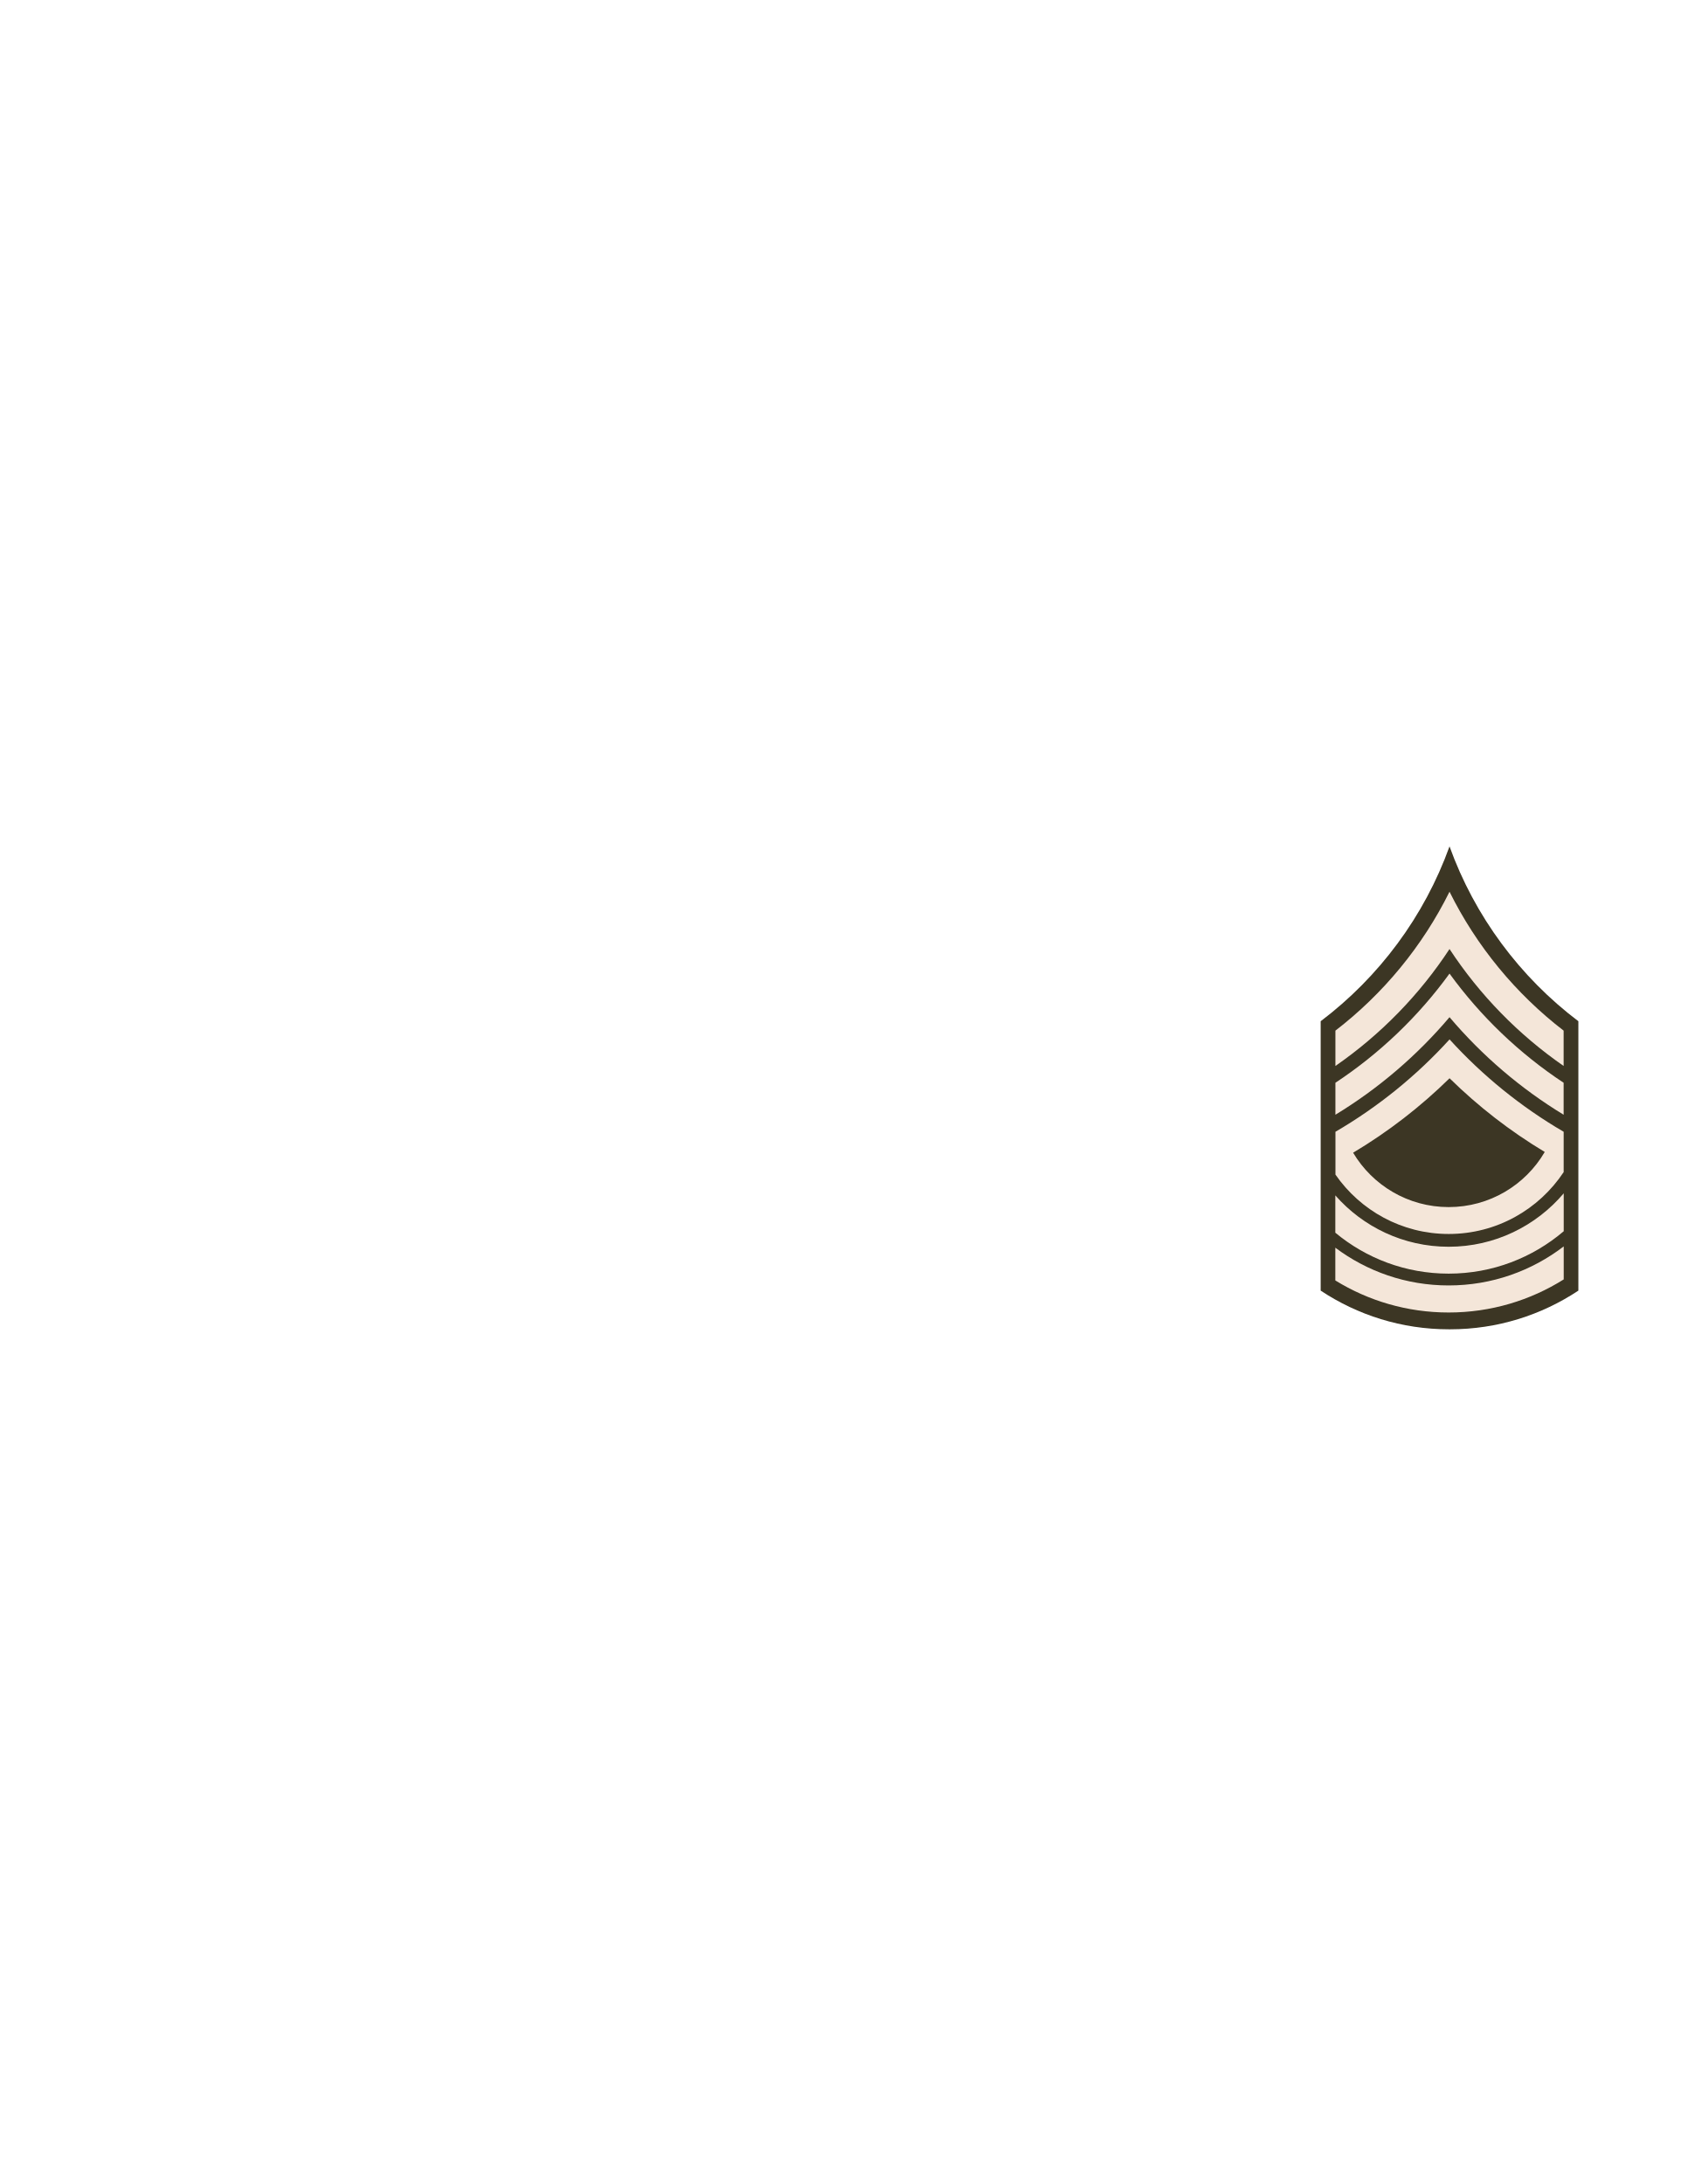
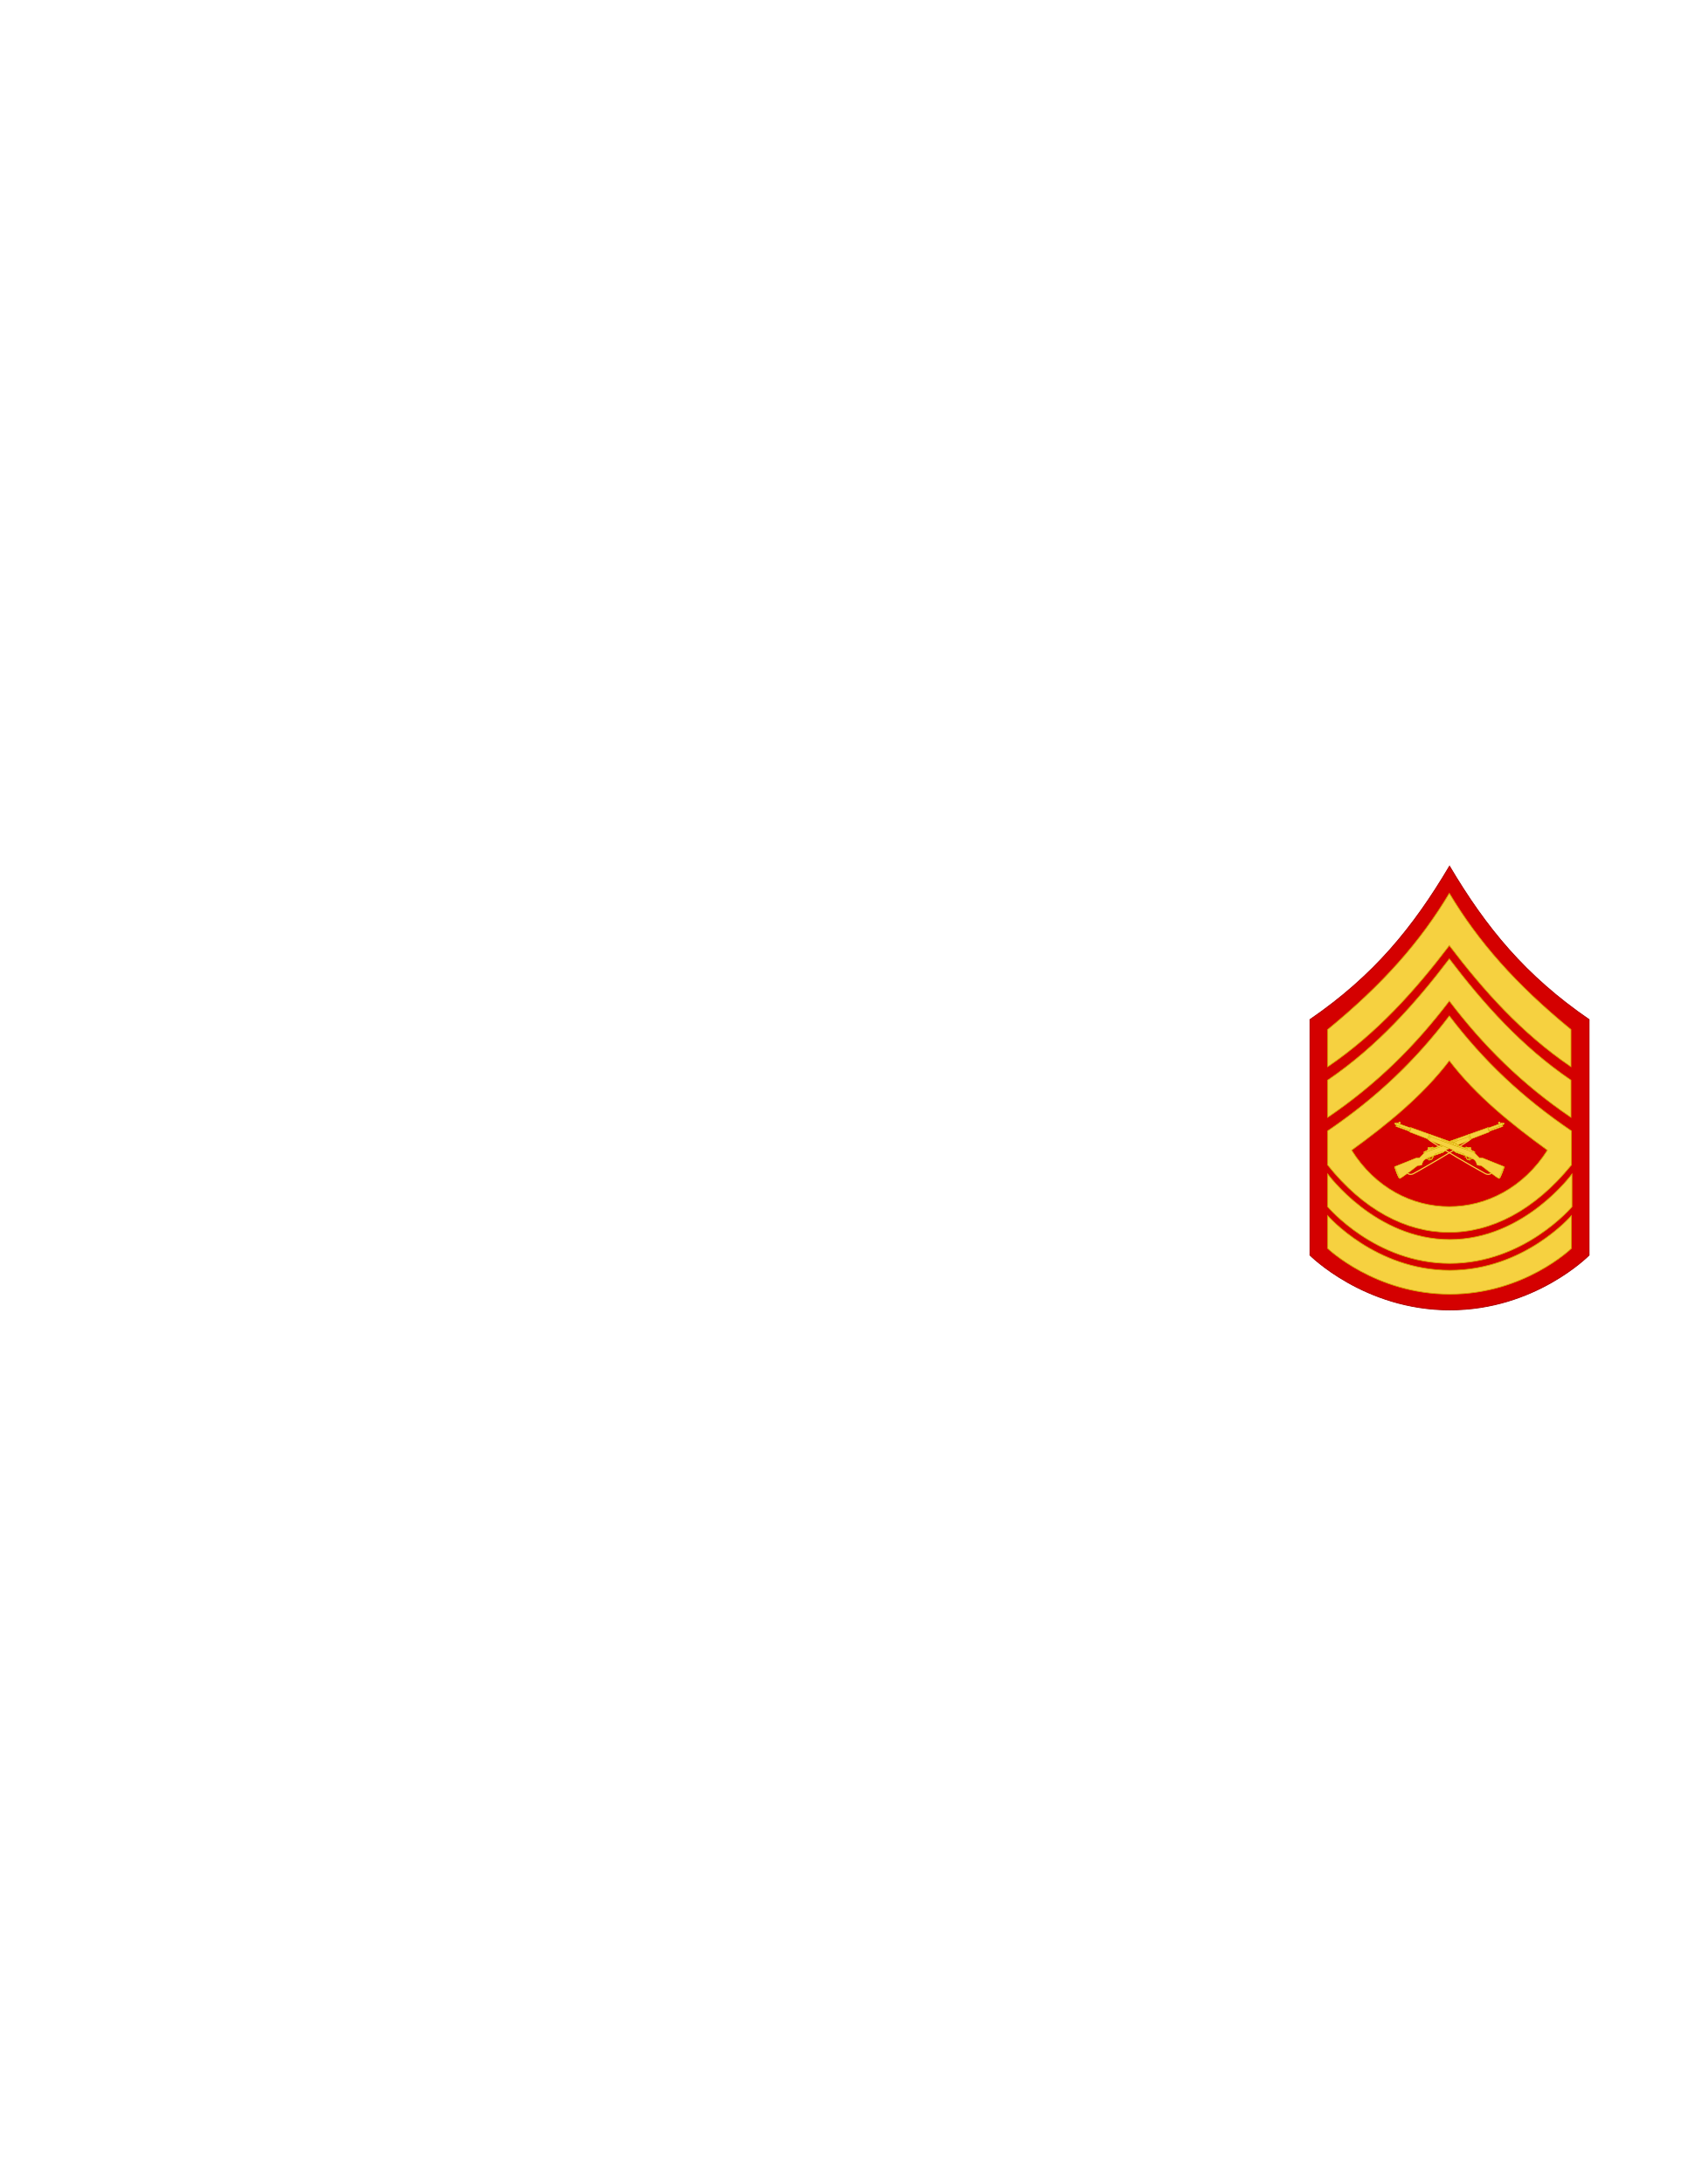
<svg xmlns="http://www.w3.org/2000/svg" version="1.1" id="Version_1.0" width="612" height="792" viewBox="0 0 612 792" overflow="visible" enable-background="new 0 0 612 792" xml:space="preserve">
  <defs id="defs850" />
  <g id="octagon" display="none">
    <polygon fill="none" stroke="#0000FF" stroke-width="2" points="305,516.5 218.733,480.768 183,394.5 218.733,308.233 305,272.5    391.268,308.233 427,394.5 391.268,480.768  " id="octagonOutline" />
    <line fill="none" stroke="#0000FF" stroke-width="2" x1="202.5" y1="345.7" x2="407.5" y2="345.7" id="mod1" />
    <line fill="none" stroke="#0000FF" stroke-width="2" x1="202.5" y1="443.3" x2="407.5" y2="443.3" id="mod2" />
    <path id="amplifierD" style="fill:none;stroke:#0000ff;stroke-width:1.999;stroke-linecap:butt;stroke-linejoin:miter;stroke-miterlimit:4;stroke-dasharray:none;stroke-opacity:1" d="m 179.56,317.5 126.44,-73 127.442,73 m -253.882,0 v 0 -80.269 0 h 253.882 v 80.269 0" />
    <rect style="fill:none;fill-opacity:1;stroke:#0000ff;stroke-width:1.992;stroke-linecap:round;stroke-linejoin:miter;stroke-miterlimit:4;stroke-dasharray:none;stroke-opacity:1;paint-order:markers fill stroke" id="amplifierAC" width="168.228" height="97.59" x="441.473" y="150.52" />
    <rect y="248.11" x="441.473" height="97.59" width="168.228" id="amplifierG" style="fill:none;fill-opacity:1;stroke:#0000ff;stroke-width:1.992;stroke-linecap:round;stroke-linejoin:miter;stroke-miterlimit:4;stroke-dasharray:none;stroke-opacity:1;paint-order:markers fill stroke" />
    <rect style="fill:none;fill-opacity:1;stroke:#0000ff;stroke-width:1.992;stroke-linecap:round;stroke-linejoin:miter;stroke-miterlimit:4;stroke-dasharray:none;stroke-opacity:1;paint-order:markers fill stroke" id="amplifierH" width="168.228" height="97.59" x="441.473" y="345.7" />
    <rect y="443.29" x="441.473" height="97.59" width="168.228" id="amplifierM" style="fill:none;fill-opacity:1;stroke:#0000ff;stroke-width:1.992;stroke-linecap:round;stroke-linejoin:miter;stroke-miterlimit:4;stroke-dasharray:none;stroke-opacity:1;paint-order:markers fill stroke" />
    <rect style="fill:none;fill-opacity:1;stroke:#0000ff;stroke-width:1.992;stroke-linecap:round;stroke-linejoin:miter;stroke-miterlimit:4;stroke-dasharray:none;stroke-opacity:1;paint-order:markers fill stroke" id="amplifierJKP" width="168.228" height="97.59" x="441.473" y="540.88" />
    <rect y="150.52" x="2.827" height="97.59" width="168.228" id="amplifierW" style="fill:none;fill-opacity:1;stroke:#0000ff;stroke-width:1.992;stroke-linecap:round;stroke-linejoin:miter;stroke-miterlimit:4;stroke-dasharray:none;stroke-opacity:1;paint-order:markers fill stroke" />
    <rect style="fill:none;fill-opacity:1;stroke:#0000ff;stroke-width:1.992;stroke-linecap:round;stroke-linejoin:miter;stroke-miterlimit:4;stroke-dasharray:none;stroke-opacity:1;paint-order:markers fill stroke" id="amplifierXY" width="168.228" height="97.59" x="2.827" y="248.11" />
    <rect y="345.7" x="2.827" height="97.59" width="168.228" id="amplifierVAF" style="fill:none;fill-opacity:1;stroke:#0000ff;stroke-width:1.992;stroke-linecap:round;stroke-linejoin:miter;stroke-miterlimit:4;stroke-dasharray:none;stroke-opacity:1;paint-order:markers fill stroke" />
    <rect style="fill:none;fill-opacity:1;stroke:#0000ff;stroke-width:1.992;stroke-linecap:round;stroke-linejoin:miter;stroke-miterlimit:4;stroke-dasharray:none;stroke-opacity:1;paint-order:markers fill stroke" id="amplifierT" width="168.228" height="97.59" x="2.827" y="443.29" />
    <rect y="540.88" x="2.827" height="97.59" width="168.228" id="amplifierZ" style="fill:none;fill-opacity:1;stroke:#0000ff;stroke-width:1.992;stroke-linecap:round;stroke-linejoin:miter;stroke-miterlimit:4;stroke-dasharray:none;stroke-opacity:1;paint-order:markers fill stroke" />
    <rect style="fill:none;fill-opacity:1;stroke:#0000ff;stroke-width:2.44;stroke-linecap:round;stroke-linejoin:miter;stroke-miterlimit:4;stroke-dasharray:none;stroke-opacity:1;paint-order:markers fill stroke" id="amplifierAB" width="253.541" height="97.142" x="179.784" y="139.865" />
    <rect y="547.46" x="179.453" height="97.142" width="253.541" id="amplifierR" style="fill:none;fill-opacity:1;stroke:#0000ff;stroke-width:2.44;stroke-linecap:round;stroke-linejoin:miter;stroke-miterlimit:4;stroke-dasharray:none;stroke-opacity:1;paint-order:markers fill stroke" />
    <path style="fill:#0000ff;stroke:#0000ff;stroke-width:1.999;stroke-linecap:butt;stroke-linejoin:miter;stroke-opacity:1;fill-opacity:1;stroke-miterlimit:4;stroke-dasharray:none" d="m 306.856,644.53 v 52.026" id="amplifierQ" />
  </g>
-   <g transform="matrix(1.022727,0,0,1.022727,481.1703,307.6135)" id="g675">
-     <path d="M 43.43,-0.666 C 34.477,24.194 18.442,45.671 -2.251,61.331 v 95.517 c 13.046,8.658 28.676,13.719 45.497,13.719 0.062,0 0.122,0 0.184,0 0.062,0 0.122,0 0.184,0 16.821,0 32.45,-5.061 45.497,-13.719 V 61.331 C 68.417,45.671 52.381,24.194 43.43,-0.666 Z" id="path7798_1_" style="fill:#3c3624;fill-opacity:1" />
-     <path d="M 43.442,67.769 C 31.739,80.64 18.105,91.707 2.987,100.524 v 15.186 c 8.828,12.719 23.502,21.053 40.15,21.053 17.032,0 31.999,-8.721 40.761,-21.939 v -14.3 C 68.78,91.707 55.145,80.64 43.442,67.769 Z m 0,13.781 c 10.155,9.975 21.462,18.759 33.733,26.125 0.004,0.003 -0.004,0.028 0,0.03 -6.834,11.692 -19.527,19.525 -34.039,19.525 -14.402,0 -27.016,-7.735 -33.886,-19.281 C 21.69,100.531 33.167,91.642 43.442,81.549 Z" id="path7800_1_" style="fill:#f4e6d9;fill-opacity:1" />
-     <path d="m 83.916,122.351 c -9.812,11.573 -24.441,18.944 -40.792,18.944 -16.01,0 -30.385,-7.055 -40.181,-18.211 v 13.23 c 10.902,9.061 24.904,14.514 40.181,14.514 15.558,0 29.799,-5.671 40.792,-15.033 z" id="path7802_1_" style="fill:#f4e6d9;fill-opacity:1" />
-     <path d="m 83.916,141.173 c -11.312,8.668 -25.452,13.841 -40.792,13.841 -15.074,0 -28.974,-4.986 -40.181,-13.384 v 11.611 c 11.691,7.202 25.446,11.367 40.181,11.367 14.981,0 28.972,-4.307 40.792,-11.733 z" id="path7804_1_" style="fill:#f4e6d9;fill-opacity:1" />
-     <path d="M 43.43,15.407 C 33.846,34.755 19.934,51.606 2.974,64.662 V 77.191 C 18.974,66.106 32.74,52.013 43.43,35.726 54.119,52.013 67.885,66.106 83.885,77.19 V 64.662 C 66.925,51.606 53.014,34.755 43.43,15.407 Z" id="path7806_1_" style="fill:#f4e6d9;fill-opacity:1" />
-     <path d="M 43.43,44.434 C 32.397,59.64 18.672,72.775 2.974,83.148 V 94.485 C 18.265,85.191 31.917,73.48 43.43,59.896 54.942,73.48 68.595,85.191 83.885,94.485 V 83.148 C 68.187,72.775 54.463,59.64 43.43,44.434 Z" id="path7808_1_" style="fill:#f4e6d9;fill-opacity:1" />
+   <g id="g1328" transform="matrix(0.27,0,0,0.27,474.8273,313.8082)">
+     <path id="path2216-7-0-9" style="fill:#d40000;fill-opacity:1;fill-rule:evenodd;stroke:#aa0000;stroke-width:1px;stroke-linecap:butt;stroke-linejoin:miter;stroke-opacity:1" d="m 0.5,523.596 v -316.5 C 86.295,148.142 138.928,83.849 188,0.981 237.072,83.849 289.705,148.142 375.5,207.096 v 316.5 c 0,0 -72.069,73.583 -187.069,73.583 C 73.431,597.179 0.5,523.596 0.5,523.596 Z" />
+     <path id="path2209-7-1-9-3" style="fill:#f6d140;fill-opacity:1;fill-rule:evenodd;stroke:#d4aa00;stroke-width:1px;stroke-linecap:butt;stroke-linejoin:miter;stroke-opacity:1" d="m 24.432,514.596 v -44 c 0,0 64,73.333 164,73.333 100,0 163.136,-73.333 163.136,-73.333 v 44 c 0,0 -63.136,61.333 -163.136,61.333 -100,0 -164,-61.333 -164,-61.333 z" />
+     <path id="path2220-2-9-7-9-7" style="opacity:1;fill:#f6d140;fill-opacity:1;fill-rule:evenodd;stroke:#d4aa00;stroke-width:1px;stroke-linecap:butt;stroke-linejoin:miter;stroke-opacity:1" d="m 24.432,458.596 v -44 c 0,0 64,87.991 164,87.991 100,0 164,-87.991 164,-87.991 v 44 c 0,0 -64,76 -164,76 -100,0 -164,-76 -164,-76 z" />
+     <path id="path3238-9-5-77" style="fill:#f6d140;fill-opacity:1;fill-rule:evenodd;stroke:#d4aa00;stroke-width:1px;stroke-linecap:butt;stroke-linejoin:miter;stroke-opacity:1" d="m 187.742,107.606 c -45.441,59.719 -96.887,117.758 -163.313,162.864 v -49.99 c 74.446,-60.934 124.486,-118.084 163.313,-182.929 38.827,64.846 88.866,121.996 163.313,182.929 v 49.99 c -66.426,-45.107 -117.872,-103.145 -163.313,-162.865 z" />
+     <path id="path2336-6-8-3" style="fill:#f6d140;fill-opacity:1;fill-rule:evenodd;stroke:#d4aa00;stroke-width:1px;stroke-linecap:butt;stroke-linejoin:miter;stroke-opacity:1" d="m 24.43,338.471 v -50 c 66.426,-45.107 117.872,-103.145 163.313,-162.864 45.441,59.719 96.887,117.758 163.313,162.865 v 50 c -66.426,-45.107 -117.872,-96.645 -163.313,-156.365 -45.441,59.719 -96.887,111.258 -163.313,156.364 z" />
+     <path d="m 187.755,262.279 c 35.865,47.135 83.989,85.661 131.767,120.334 -64.229,100.857 -199.594,101.215 -263.046,0 47.779,-34.673 95.413,-73.199 131.278,-120.334 z m 0,-60.029 c 45.441,59.719 97.39,109.238 163.816,154.345 v 46 c -98.856,121.487 -232.127,119.214 -327.136,0 l -0.002,-46 C 90.86,311.489 142.317,261.97 187.758,202.251 Z" style="fill:#f6d140;fill-opacity:1;fill-rule:evenodd;stroke:#d4aa00;stroke-width:1px;stroke-linecap:butt;stroke-linejoin:miter;stroke-opacity:1" id="path2274-5" />
+     <g id="g5723" transform="translate(-353.8045,-71.08569)" style="fill:#f6d140;fill-opacity:1;stroke:#d4aa00;stroke-width:0.5;stroke-miterlimit:4;stroke-dasharray:none;stroke-opacity:1">
+       <g transform="translate(38.43366,-47.69466)" id="g5397" style="fill:#f6d140;fill-opacity:1;stroke:#d4aa00;stroke-width:0.5;stroke-miterlimit:4;stroke-dasharray:none;stroke-opacity:1">
+         <g id="g4710" transform="matrix(0.2650358,-0.09573875,0.09227164,0.2554378,393.4139,446.2726)" style="fill:#f6d140;fill-opacity:1;stroke:#d4aa00;stroke-width:1.807;stroke-miterlimit:4;stroke-dasharray:none;stroke-opacity:1">
+           <g id="Layer_1" style="fill:#f6d140;fill-opacity:1;stroke:#d4aa00;stroke-width:1.807;stroke-miterlimit:4;stroke-dasharray:none;stroke-opacity:1">
+             <g id="g4588" style="fill:#f6d140;fill-opacity:1;stroke:#d4aa00;stroke-width:1.807;stroke-miterlimit:4;stroke-dasharray:none;stroke-opacity:1">
+               <path id="path4536" d="m 211.851,326.856 v 7.29 h 7.29 v -7.29 z m 3.644,5.468 c -1.006,0 -1.822,-0.816 -1.822,-1.822 0,-1.007 0.816,-1.822 1.822,-1.822 1.007,0 1.823,0.815 1.823,1.822 0,1.006 -0.816,1.822 -1.823,1.822 z" style="fill:#f6d140;fill-opacity:1;stroke:#d4aa00;stroke-width:1.807;stroke-miterlimit:4;stroke-dasharray:none;stroke-opacity:1" />
+               <g id="g4542" style="fill:#f6d140;fill-opacity:1;stroke:#d4aa00;stroke-width:1.807;stroke-miterlimit:4;stroke-dasharray:none;stroke-opacity:1">
+                 <path id="path4538" d="m 572.113,284.581 c 0,-2.41 -1.953,-4.363 -4.363,-4.363 -2.41,0 -4.363,1.954 -4.363,4.363 v 0 0 5.818 h 8.727 v -5.818 z" style="fill:#f6d140;fill-opacity:1;stroke:#d4aa00;stroke-width:1.807;stroke-miterlimit:4;stroke-dasharray:none;stroke-opacity:1" />
+                 <circle id="circle4540" r="0.931" cy="284.581" cx="567.75" style="fill:#f6d140;fill-opacity:1;stroke:#d4aa00;stroke-width:1.807;stroke-miterlimit:4;stroke-dasharray:none;stroke-opacity:1" />
+               </g>
+               <rect id="rect4544" height="6.076" width="8.283" style="fill:#f6d140;fill-opacity:1;stroke:#d4aa00;stroke-width:1.807;stroke-miterlimit:4;stroke-dasharray:none;stroke-opacity:1" y="292.783" x="579.652" />
+               <path id="path4546" d="m 200.87,341.79 c -0.001,0 -0.001,0 0,0 -2.414,0 -4.472,-0.442 -6.651,-0.91 l -1.089,-0.231 c -1.607,-0.334 -2.032,-2.187 -2.482,-4.147 -0.546,-2.379 -1.002,-3.939 -2.314,-3.939 -5.931,0 -6,-4.512 -6,-4.558 v -0.918 l 12.578,-1.08 18.008,-0.003 0.107,0.879 c 0.057,0.469 1.321,11.503 -5.377,13.736 -2.366,0.788 -4.584,1.171 -6.78,1.171 z M 184.583,328.9 c 0.38,0.741 1.338,1.662 3.751,1.662 3.003,0 3.732,3.174 4.264,5.492 0.176,0.767 0.588,2.563 0.94,2.637 l 1.102,0.234 c 2.072,0.445 4.03,0.866 6.23,0.866 v 0 c 1.978,0 3.989,-0.35 6.147,-1.069 4.231,-1.411 4.235,-8.259 4.095,-10.717 h -16.115 z" style="fill:#f6d140;fill-opacity:1;stroke:#d4aa00;stroke-width:1.807;stroke-miterlimit:4;stroke-dasharray:none;stroke-opacity:1" />
+               <rect id="rect4548" height="4.504" width="13.526" style="fill:#f6d140;fill-opacity:1;stroke:#d4aa00;stroke-width:1.807;stroke-miterlimit:4;stroke-dasharray:none;stroke-opacity:1" y="287.146" x="219.141" />
+               <path id="path4550" d="m 28.001,312.999 c 0,0 -1.953,60.61 4.004,63 5.957,2.39 101.002,-30.003 101.002,-30.003 0,0 14.548,5.383 18.992,4.004 4.444,-1.379 6.998,-22.996 42.998,-22.996 36,0 75.003,0 75.003,0 l 17.991,-5.997 119.002,-6.007 5.692,-2.958 97.312,-2.038 V 288 l -228.995,-1 v 10 H 187.007 L 153,314 137.002,309.004 Z" style="fill:#f6d140;fill-opacity:1;stroke:#d4aa00;stroke-width:1.807;stroke-miterlimit:4;stroke-dasharray:none;stroke-opacity:1" />
+               <path id="path4552" d="m 31.406,375.999 c -6.513,-2.39 -4.377,-63 -4.377,-63 l 3.279,-0.256 2.241,63.654 z" style="fill:#f6d140;fill-opacity:1;stroke:#d4aa00;stroke-width:1.807;stroke-miterlimit:4;stroke-dasharray:none;stroke-opacity:1" />
+               <path id="path4554" d="M 37.054,375.396" style="fill:#f6d140;fill-opacity:1;stroke:#d4aa00;stroke-width:1.807;stroke-miterlimit:4;stroke-dasharray:none;stroke-opacity:1" />
+               <rect id="rect4556" height="6.377" width="68.337" style="fill:#f6d140;fill-opacity:1;stroke:#d4aa00;stroke-width:1.807;stroke-miterlimit:4;stroke-dasharray:none;stroke-opacity:1" y="300.641" x="509.997" />
+               <rect id="rect4558" height="10.542" width="69.932" style="fill:#f6d140;fill-opacity:1;stroke:#d4aa00;stroke-width:1.807;stroke-miterlimit:4;stroke-dasharray:none;stroke-opacity:1" y="290.307" x="509.997" />
+               <rect id="rect4560" height="19.017" width="2.85" style="fill:#f6d140;fill-opacity:1;stroke:#d4aa00;stroke-width:1.807;stroke-miterlimit:4;stroke-dasharray:none;stroke-opacity:1" y="288" x="507.147" />
+               <rect id="rect4562" height="24.393" width="5.958" style="fill:#f6d140;fill-opacity:1;stroke:#d4aa00;stroke-width:1.807;stroke-miterlimit:4;stroke-dasharray:none;stroke-opacity:1" y="287.566" x="410.698" />
+               <rect id="rect4564" height="17.201" width="6.53" style="fill:#f6d140;fill-opacity:1;stroke:#d4aa00;stroke-width:1.807;stroke-miterlimit:4;stroke-dasharray:none;stroke-opacity:1" y="297.509" x="407.147" />
+               <line id="line4566" y2="297.509" x2="291.171" y1="297.509" x1="407.147" style="fill:#f6d140;fill-opacity:1;stroke:#d4aa00;stroke-width:1.807;stroke-miterlimit:4;stroke-dasharray:none;stroke-opacity:1" />
+               <rect id="rect4568" height="10.334" width="16.567" style="fill:#f6d140;fill-opacity:1;stroke:#d4aa00;stroke-width:1.807;stroke-miterlimit:4;stroke-dasharray:none;stroke-opacity:1" y="290.307" x="563.361" />
+               <rect id="rect4570" height="5.67" width="38.333" style="fill:#f6d140;fill-opacity:1;stroke:#d4aa00;stroke-width:1.807;stroke-miterlimit:4;stroke-dasharray:none;stroke-opacity:1" y="321.333" x="229" />
+               <path id="path4572" d="m 197.743,327.003 c 0,0 -3.077,10.66 3.257,11.663 0,0 -5.667,-9.333 2.667,-11.663 z" style="fill:#f6d140;fill-opacity:1;stroke:#d4aa00;stroke-width:1.807;stroke-miterlimit:4;stroke-dasharray:none;stroke-opacity:1" />
+               <rect id="rect4574" height="5.715" width="82.821" style="fill:#f6d140;fill-opacity:1;stroke:#d4aa00;stroke-width:1.807;stroke-miterlimit:4;stroke-dasharray:none;stroke-opacity:1" y="291.73" x="268.846" />
+               <rect id="rect4576" height="12.939" width="10.169" style="fill:#f6d140;fill-opacity:1;stroke:#d4aa00;stroke-width:1.807;stroke-miterlimit:4;stroke-dasharray:none;stroke-opacity:1" y="284.506" x="281.002" />
+               <polygon id="polygon4578" points="187.007,297 181.48,299.763 183.333,292.783 200.332,291.73 206.163,287.566 210.829,284.506 215.496,282.645 219.141,284.307 229,284.506 234.667,288 219.141,289.397 219.141,291.73 260.333,291.73 281.002,288 281.002,297.445 " style="fill:#f6d140;fill-opacity:1;stroke:#d4aa00;stroke-width:1.807;stroke-miterlimit:4;stroke-dasharray:none;stroke-opacity:1" />
+               <rect id="rect4580" height="4.088" width="6.078" style="fill:#f6d140;fill-opacity:1;stroke:#d4aa00;stroke-width:1.807;stroke-miterlimit:4;stroke-dasharray:none;stroke-opacity:1" y="287.131" x="310.256" />
+               <circle id="circle4582" r="4.667" cy="284.506" cx="210.829" style="fill:#f6d140;fill-opacity:1;stroke:#d4aa00;stroke-width:1.807;stroke-miterlimit:4;stroke-dasharray:none;stroke-opacity:1" />
+               <circle id="circle4584" r="0.933" cy="284.506" cx="210.829" style="fill:#f6d140;fill-opacity:1;stroke:#d4aa00;stroke-width:1.807;stroke-miterlimit:4;stroke-dasharray:none;stroke-opacity:1" />
+               <rect id="rect4586" height="10.446" width="1.512" style="fill:#f6d140;fill-opacity:1;stroke:#d4aa00;stroke-width:1.807;stroke-miterlimit:4;stroke-dasharray:none;stroke-opacity:1" y="287" x="267.333" />
+             </g>
+           </g>
+           <g id="Layer_2" style="fill:#f6d140;fill-opacity:1;stroke:#d4aa00;stroke-width:1.807;stroke-miterlimit:4;stroke-dasharray:none;stroke-opacity:1">
+             <g id="g4643" style="fill:#f6d140;fill-opacity:1;stroke:#d4aa00;stroke-width:1.807;stroke-miterlimit:4;stroke-dasharray:none;stroke-opacity:1">
+               <path id="path4591" d="m 211.851,326.856 v 7.29 h 7.29 v -7.29 z m 3.644,5.468 c -1.006,0 -1.822,-0.816 -1.822,-1.822 0,-1.007 0.816,-1.822 1.822,-1.822 1.007,0 1.823,0.815 1.823,1.822 0,1.006 -0.816,1.822 -1.823,1.822 z" style="fill:#f6d140;fill-opacity:1;stroke:#d4aa00;stroke-width:1.807;stroke-miterlimit:4;stroke-dasharray:none;stroke-opacity:1" />
+               <g id="g4597" style="fill:#f6d140;fill-opacity:1;stroke:#d4aa00;stroke-width:1.807;stroke-miterlimit:4;stroke-dasharray:none;stroke-opacity:1">
+                 <path id="path4593" d="m 572.113,284.581 c 0,-2.41 -1.953,-4.363 -4.363,-4.363 -2.41,0 -4.363,1.954 -4.363,4.363 v 0 0 5.818 h 8.727 v -5.818 z" style="fill:#f6d140;fill-opacity:1;stroke:#d4aa00;stroke-width:1.807;stroke-miterlimit:4;stroke-dasharray:none;stroke-opacity:1" />
+                 <circle id="circle4595" r="0.931" cy="284.581" cx="567.75" style="fill:#f6d140;fill-opacity:1;stroke:#d4aa00;stroke-width:1.807;stroke-miterlimit:4;stroke-dasharray:none;stroke-opacity:1" />
+               </g>
+               <rect id="rect4599" height="6.076" width="8.283" style="fill:#f6d140;fill-opacity:1;stroke:#d4aa00;stroke-width:1.807;stroke-miterlimit:4;stroke-dasharray:none;stroke-opacity:1" y="292.783" x="579.652" />
+               <path id="path4601" d="m 200.87,341.79 c -0.001,0 -0.001,0 0,0 -2.414,0 -4.472,-0.442 -6.651,-0.91 l -1.089,-0.231 c -1.607,-0.334 -2.032,-2.187 -2.482,-4.147 -0.546,-2.379 -1.002,-3.939 -2.314,-3.939 -5.931,0 -6,-4.512 -6,-4.558 v -0.918 l 12.578,-1.08 18.008,-0.003 0.107,0.879 c 0.057,0.469 1.321,11.503 -5.377,13.736 -2.366,0.788 -4.584,1.171 -6.78,1.171 z M 184.583,328.9 c 0.38,0.741 1.338,1.662 3.751,1.662 3.003,0 3.732,3.174 4.264,5.492 0.176,0.767 0.588,2.563 0.94,2.637 l 1.102,0.234 c 2.072,0.445 4.03,0.866 6.23,0.866 v 0 c 1.978,0 3.989,-0.35 6.147,-1.069 4.231,-1.411 4.235,-8.259 4.095,-10.717 h -16.115 z" style="fill:#f6d140;fill-opacity:1;stroke:#d4aa00;stroke-width:1.807;stroke-miterlimit:4;stroke-dasharray:none;stroke-opacity:1" />
+               <rect id="rect4603" height="4.504" width="13.526" y="287.146" x="219.141" style="fill:#f6d140;fill-opacity:1;stroke:#d4aa00;stroke-width:1.807;stroke-miterlimit:4;stroke-dasharray:none;stroke-opacity:1" />
+               <path id="path4605" d="m 28.001,312.999 c 0,0 -1.953,60.61 4.004,63 5.957,2.39 101.002,-30.003 101.002,-30.003 0,0 14.548,5.383 18.992,4.004 4.444,-1.379 6.998,-22.996 42.998,-22.996 36,0 75.003,0 75.003,0 l 17.991,-5.997 119.002,-6.007 5.692,-2.958 97.312,-2.038 V 288 l -228.995,-1 v 10 H 187.007 L 153,314 137.002,309.004 Z" style="fill:#f6d140;fill-opacity:1;stroke:#d4aa00;stroke-width:1.807;stroke-miterlimit:4;stroke-dasharray:none;stroke-opacity:1" />
+               <path id="path4607" d="m 31.406,375.999 c -6.513,-2.39 -4.377,-63 -4.377,-63 l 3.279,-0.256 2.241,63.654 z" style="fill:#f6d140;fill-opacity:1;stroke:#d4aa00;stroke-width:1.807;stroke-miterlimit:4;stroke-dasharray:none;stroke-opacity:1" />
+               <path id="path4609" d="M 37.054,375.396" style="fill:#f6d140;fill-opacity:1;stroke:#d4aa00;stroke-width:1.807;stroke-miterlimit:4;stroke-dasharray:none;stroke-opacity:1" />
+               <rect id="rect4611" height="6.377" width="68.337" style="fill:#f6d140;fill-opacity:1;stroke:#d4aa00;stroke-width:1.807;stroke-miterlimit:4;stroke-dasharray:none;stroke-opacity:1" y="300.641" x="509.997" />
+               <rect id="rect4613" height="10.542" width="69.932" style="fill:#f6d140;fill-opacity:1;stroke:#d4aa00;stroke-width:1.807;stroke-miterlimit:4;stroke-dasharray:none;stroke-opacity:1" y="290.307" x="509.997" />
+               <rect id="rect4615" height="19.017" width="2.85" style="fill:#f6d140;fill-opacity:1;stroke:#d4aa00;stroke-width:1.807;stroke-miterlimit:4;stroke-dasharray:none;stroke-opacity:1" y="288" x="507.147" />
+               <rect id="rect4617" height="24.393" width="5.958" style="fill:#f6d140;fill-opacity:1;stroke:#d4aa00;stroke-width:1.807;stroke-miterlimit:4;stroke-dasharray:none;stroke-opacity:1" y="287.566" x="410.698" />
+               <rect id="rect4619" height="17.201" width="6.53" style="fill:#f6d140;fill-opacity:1;stroke:#d4aa00;stroke-width:1.807;stroke-miterlimit:4;stroke-dasharray:none;stroke-opacity:1" y="297.509" x="407.147" />
+               <line id="line4621" y2="297.509" x2="291.171" y1="297.509" x1="407.147" style="fill:#f6d140;fill-opacity:1;stroke:#d4aa00;stroke-width:1.807;stroke-miterlimit:4;stroke-dasharray:none;stroke-opacity:1" />
+               <rect id="rect4623" height="10.334" width="16.567" style="fill:#f6d140;fill-opacity:1;stroke:#d4aa00;stroke-width:1.807;stroke-miterlimit:4;stroke-dasharray:none;stroke-opacity:1" y="290.307" x="563.361" />
+               <rect id="rect4625" height="5.67" width="38.333" style="fill:#f6d140;fill-opacity:1;stroke:#d4aa00;stroke-width:1.807;stroke-miterlimit:4;stroke-dasharray:none;stroke-opacity:1" y="321.333" x="229" />
+               <path id="path4627" d="m 197.743,327.003 c 0,0 -3.077,10.66 3.257,11.663 0,0 -5.667,-9.333 2.667,-11.663 z" style="fill:#f6d140;fill-opacity:1;stroke:#d4aa00;stroke-width:1.807;stroke-miterlimit:4;stroke-dasharray:none;stroke-opacity:1" />
+               <rect id="rect4629" height="5.715" width="82.821" style="fill:#f6d140;fill-opacity:1;stroke:#d4aa00;stroke-width:1.807;stroke-miterlimit:4;stroke-dasharray:none;stroke-opacity:1" y="291.73" x="268.846" />
+               <rect id="rect4631" height="12.939" width="10.169" style="fill:#f6d140;fill-opacity:1;stroke:#d4aa00;stroke-width:1.807;stroke-miterlimit:4;stroke-dasharray:none;stroke-opacity:1" y="284.506" x="281.002" />
+               <polygon id="polygon4633" points="187.007,297 181.48,299.763 183.333,292.783 200.332,291.73 206.163,287.566 210.829,284.506 215.496,282.645 219.141,284.307 229,284.506 234.667,288 219.141,289.397 219.141,291.73 260.333,291.73 281.002,288 281.002,297.445 " style="fill:#f6d140;fill-opacity:1;stroke:#d4aa00;stroke-width:1.807;stroke-miterlimit:4;stroke-dasharray:none;stroke-opacity:1" />
+               <rect id="rect4635" height="4.088" width="6.078" style="fill:#f6d140;fill-opacity:1;stroke:#d4aa00;stroke-width:1.807;stroke-miterlimit:4;stroke-dasharray:none;stroke-opacity:1" y="287.131" x="310.256" />
+               <circle id="circle4637" r="4.667" cy="284.506" cx="210.829" style="fill:#f6d140;fill-opacity:1;stroke:#d4aa00;stroke-width:1.807;stroke-miterlimit:4;stroke-dasharray:none;stroke-opacity:1" />
+               <circle id="circle4639" r="0.933" cy="284.506" cx="210.829" style="fill:#f6d140;fill-opacity:1;stroke:#d4aa00;stroke-width:1.807;stroke-miterlimit:4;stroke-dasharray:none;stroke-opacity:1" />
+               <rect id="rect4641" height="10.446" width="1.512" style="fill:#f6d140;fill-opacity:1;stroke:#d4aa00;stroke-width:1.807;stroke-miterlimit:4;stroke-dasharray:none;stroke-opacity:1" y="287" x="267.333" />
+             </g>
+           </g>
+         </g>
+         <path id="path4379-9-3" style="fill:none;fill-opacity:1;fill-rule:evenodd;stroke:#f6d140;stroke-width:1.5;stroke-linecap:butt;stroke-linejoin:miter;stroke-miterlimit:4;stroke-dasharray:none;stroke-opacity:1" d="m 530.361,487.682 c -20.135,13.554 -54.425,33.521 -75.558,45.245 -2.653,1.449 -5.201,1.13 -7.688,-0.25" />
+       </g>
+       <g transform="matrix(-1,0,0,1,1044.884,-47.69466)" id="g5397-5" style="fill:#f6d140;fill-opacity:1;stroke:#d4aa00;stroke-width:0.5;stroke-miterlimit:4;stroke-dasharray:none;stroke-opacity:1">
+         <g id="g4710-7" transform="matrix(0.2650358,-0.09573875,0.09227164,0.2554378,393.4139,446.2726)" style="fill:#f6d140;fill-opacity:1;stroke:#d4aa00;stroke-width:1.807;stroke-miterlimit:4;stroke-dasharray:none;stroke-opacity:1">
+           <g id="Layer_1-2" style="fill:#f6d140;fill-opacity:1;stroke:#d4aa00;stroke-width:1.807;stroke-miterlimit:4;stroke-dasharray:none;stroke-opacity:1">
+             <g id="g4588-8" style="fill:#f6d140;fill-opacity:1;stroke:#d4aa00;stroke-width:1.807;stroke-miterlimit:4;stroke-dasharray:none;stroke-opacity:1">
+               <path id="path4536-2" d="m 211.851,326.856 v 7.29 h 7.29 v -7.29 z m 3.644,5.468 c -1.006,0 -1.822,-0.816 -1.822,-1.822 0,-1.007 0.816,-1.822 1.822,-1.822 1.007,0 1.823,0.815 1.823,1.822 0,1.006 -0.816,1.822 -1.823,1.822 z" style="fill:#f6d140;fill-opacity:1;stroke:#d4aa00;stroke-width:1.807;stroke-miterlimit:4;stroke-dasharray:none;stroke-opacity:1" />
+               <g id="g4542-3" style="fill:#f6d140;fill-opacity:1;stroke:#d4aa00;stroke-width:1.807;stroke-miterlimit:4;stroke-dasharray:none;stroke-opacity:1">
+                 <path id="path4538-9" d="m 572.113,284.581 c 0,-2.41 -1.953,-4.363 -4.363,-4.363 -2.41,0 -4.363,1.954 -4.363,4.363 v 0 0 5.818 h 8.727 v -5.818 z" style="fill:#f6d140;fill-opacity:1;stroke:#d4aa00;stroke-width:1.807;stroke-miterlimit:4;stroke-dasharray:none;stroke-opacity:1" />
+                 <circle id="circle4540-9" r="0.931" cy="284.581" cx="567.75" style="fill:#f6d140;fill-opacity:1;stroke:#d4aa00;stroke-width:1.807;stroke-miterlimit:4;stroke-dasharray:none;stroke-opacity:1" />
+               </g>
+               <rect id="rect4544-4" height="6.076" width="8.283" style="fill:#f6d140;fill-opacity:1;stroke:#d4aa00;stroke-width:1.807;stroke-miterlimit:4;stroke-dasharray:none;stroke-opacity:1" y="292.783" x="579.652" />
+               <path id="path4546-7" d="m 200.87,341.79 c -0.001,0 -0.001,0 0,0 -2.414,0 -4.472,-0.442 -6.651,-0.91 l -1.089,-0.231 c -1.607,-0.334 -2.032,-2.187 -2.482,-4.147 -0.546,-2.379 -1.002,-3.939 -2.314,-3.939 -5.931,0 -6,-4.512 -6,-4.558 v -0.918 l 12.578,-1.08 18.008,-0.003 0.107,0.879 c 0.057,0.469 1.321,11.503 -5.377,13.736 -2.366,0.788 -4.584,1.171 -6.78,1.171 z M 184.583,328.9 c 0.38,0.741 1.338,1.662 3.751,1.662 3.003,0 3.732,3.174 4.264,5.492 0.176,0.767 0.588,2.563 0.94,2.637 l 1.102,0.234 c 2.072,0.445 4.03,0.866 6.23,0.866 v 0 c 1.978,0 3.989,-0.35 6.147,-1.069 4.231,-1.411 4.235,-8.259 4.095,-10.717 h -16.115 z" style="fill:#f6d140;fill-opacity:1;stroke:#d4aa00;stroke-width:1.807;stroke-miterlimit:4;stroke-dasharray:none;stroke-opacity:1" />
+               <rect id="rect4548-7" height="4.504" width="13.526" style="fill:#f6d140;fill-opacity:1;stroke:#d4aa00;stroke-width:1.807;stroke-miterlimit:4;stroke-dasharray:none;stroke-opacity:1" y="287.146" x="219.141" />
+               <path id="path4550-3" d="m 28.001,312.999 c 0,0 -1.953,60.61 4.004,63 5.957,2.39 101.002,-30.003 101.002,-30.003 0,0 14.548,5.383 18.992,4.004 4.444,-1.379 6.998,-22.996 42.998,-22.996 36,0 75.003,0 75.003,0 l 17.991,-5.997 119.002,-6.007 5.692,-2.958 97.312,-2.038 V 288 l -228.995,-1 v 10 H 187.007 L 153,314 137.002,309.004 Z" style="fill:#f6d140;fill-opacity:1;stroke:#d4aa00;stroke-width:1.807;stroke-miterlimit:4;stroke-dasharray:none;stroke-opacity:1" />
+               <path id="path4552-2" d="m 31.406,375.999 c -6.513,-2.39 -4.377,-63 -4.377,-63 l 3.279,-0.256 2.241,63.654 z" style="fill:#f6d140;fill-opacity:1;stroke:#d4aa00;stroke-width:1.807;stroke-miterlimit:4;stroke-dasharray:none;stroke-opacity:1" />
+               <path id="path4554-5" d="M 37.054,375.396" style="fill:#f6d140;fill-opacity:1;stroke:#d4aa00;stroke-width:1.807;stroke-miterlimit:4;stroke-dasharray:none;stroke-opacity:1" />
+               <rect id="rect4556-8" height="6.377" width="68.337" style="fill:#f6d140;fill-opacity:1;stroke:#d4aa00;stroke-width:1.807;stroke-miterlimit:4;stroke-dasharray:none;stroke-opacity:1" y="300.641" x="509.997" />
+               <rect id="rect4558-2" height="10.542" width="69.932" style="fill:#f6d140;fill-opacity:1;stroke:#d4aa00;stroke-width:1.807;stroke-miterlimit:4;stroke-dasharray:none;stroke-opacity:1" y="290.307" x="509.997" />
+               <rect id="rect4560-7" height="19.017" width="2.85" style="fill:#f6d140;fill-opacity:1;stroke:#d4aa00;stroke-width:1.807;stroke-miterlimit:4;stroke-dasharray:none;stroke-opacity:1" y="288" x="507.147" />
+               <rect id="rect4562-4" height="24.393" width="5.958" style="fill:#f6d140;fill-opacity:1;stroke:#d4aa00;stroke-width:1.807;stroke-miterlimit:4;stroke-dasharray:none;stroke-opacity:1" y="287.566" x="410.698" />
+               <rect id="rect4564-9" height="17.201" width="6.53" style="fill:#f6d140;fill-opacity:1;stroke:#d4aa00;stroke-width:1.807;stroke-miterlimit:4;stroke-dasharray:none;stroke-opacity:1" y="297.509" x="407.147" />
+               <line id="line4566-9" y2="297.509" x2="291.171" y1="297.509" x1="407.147" style="fill:#f6d140;fill-opacity:1;stroke:#d4aa00;stroke-width:1.807;stroke-miterlimit:4;stroke-dasharray:none;stroke-opacity:1" />
+               <rect id="rect4568-0" height="10.334" width="16.567" style="fill:#f6d140;fill-opacity:1;stroke:#d4aa00;stroke-width:1.807;stroke-miterlimit:4;stroke-dasharray:none;stroke-opacity:1" y="290.307" x="563.361" />
+               <rect id="rect4570-5" height="5.67" width="38.333" style="fill:#f6d140;fill-opacity:1;stroke:#d4aa00;stroke-width:1.807;stroke-miterlimit:4;stroke-dasharray:none;stroke-opacity:1" y="321.333" x="229" />
+               <path id="path4572-7" d="m 197.743,327.003 c 0,0 -3.077,10.66 3.257,11.663 0,0 -5.667,-9.333 2.667,-11.663 z" style="fill:#f6d140;fill-opacity:1;stroke:#d4aa00;stroke-width:1.807;stroke-miterlimit:4;stroke-dasharray:none;stroke-opacity:1" />
+               <rect id="rect4574-5" height="5.715" width="82.821" style="fill:#f6d140;fill-opacity:1;stroke:#d4aa00;stroke-width:1.807;stroke-miterlimit:4;stroke-dasharray:none;stroke-opacity:1" y="291.73" x="268.846" />
+               <rect id="rect4576-3" height="12.939" width="10.169" style="fill:#f6d140;fill-opacity:1;stroke:#d4aa00;stroke-width:1.807;stroke-miterlimit:4;stroke-dasharray:none;stroke-opacity:1" y="284.506" x="281.002" />
+               <polygon id="polygon4578-4" points="219.141,284.307 229,284.506 234.667,288 219.141,289.397 219.141,291.73 260.333,291.73 281.002,288 281.002,297.445 187.007,297 181.48,299.763 183.333,292.783 200.332,291.73 206.163,287.566 210.829,284.506 215.496,282.645 " style="fill:#f6d140;fill-opacity:1;stroke:#d4aa00;stroke-width:1.807;stroke-miterlimit:4;stroke-dasharray:none;stroke-opacity:1" />
+               <rect id="rect4580-9" height="4.088" width="6.078" style="fill:#f6d140;fill-opacity:1;stroke:#d4aa00;stroke-width:1.807;stroke-miterlimit:4;stroke-dasharray:none;stroke-opacity:1" y="287.131" x="310.256" />
+               <circle id="circle4582-9" r="4.667" cy="284.506" cx="210.829" style="fill:#f6d140;fill-opacity:1;stroke:#d4aa00;stroke-width:1.807;stroke-miterlimit:4;stroke-dasharray:none;stroke-opacity:1" />
+               <circle id="circle4584-5" r="0.933" cy="284.506" cx="210.829" style="fill:#f6d140;fill-opacity:1;stroke:#d4aa00;stroke-width:1.807;stroke-miterlimit:4;stroke-dasharray:none;stroke-opacity:1" />
+               <rect id="rect4586-2" height="10.446" width="1.512" style="fill:#f6d140;fill-opacity:1;stroke:#d4aa00;stroke-width:1.807;stroke-miterlimit:4;stroke-dasharray:none;stroke-opacity:1" y="287" x="267.333" />
+             </g>
+           </g>
+           <g id="Layer_2-5" style="fill:#f6d140;fill-opacity:1;stroke:#d4aa00;stroke-width:1.807;stroke-miterlimit:4;stroke-dasharray:none;stroke-opacity:1">
+             <g id="g4643-0" style="fill:#f6d140;fill-opacity:1;stroke:#d4aa00;stroke-width:1.807;stroke-miterlimit:4;stroke-dasharray:none;stroke-opacity:1">
+               <path id="path4591-8" d="m 211.851,326.856 v 7.29 h 7.29 v -7.29 z m 3.644,5.468 c -1.006,0 -1.822,-0.816 -1.822,-1.822 0,-1.007 0.816,-1.822 1.822,-1.822 1.007,0 1.823,0.815 1.823,1.822 0,1.006 -0.816,1.822 -1.823,1.822 z" style="fill:#f6d140;fill-opacity:1;stroke:#d4aa00;stroke-width:1.807;stroke-miterlimit:4;stroke-dasharray:none;stroke-opacity:1" />
+               <g id="g4597-0" style="fill:#f6d140;fill-opacity:1;stroke:#d4aa00;stroke-width:1.807;stroke-miterlimit:4;stroke-dasharray:none;stroke-opacity:1">
+                 <path id="path4593-0" d="m 572.113,284.581 c 0,-2.41 -1.953,-4.363 -4.363,-4.363 -2.41,0 -4.363,1.954 -4.363,4.363 v 0 0 5.818 h 8.727 v -5.818 z" style="fill:#f6d140;fill-opacity:1;stroke:#d4aa00;stroke-width:1.807;stroke-miterlimit:4;stroke-dasharray:none;stroke-opacity:1" />
+                 <circle id="circle4595-8" r="0.931" cy="284.581" cx="567.75" style="fill:#f6d140;fill-opacity:1;stroke:#d4aa00;stroke-width:1.807;stroke-miterlimit:4;stroke-dasharray:none;stroke-opacity:1" />
+               </g>
+               <rect id="rect4599-3" height="6.076" width="8.283" style="fill:#f6d140;fill-opacity:1;stroke:#d4aa00;stroke-width:1.807;stroke-miterlimit:4;stroke-dasharray:none;stroke-opacity:1" y="292.783" x="579.652" />
+               <path id="path4601-1" d="m 200.87,341.79 c -0.001,0 -0.001,0 0,0 -2.414,0 -4.472,-0.442 -6.651,-0.91 l -1.089,-0.231 c -1.607,-0.334 -2.032,-2.187 -2.482,-4.147 -0.546,-2.379 -1.002,-3.939 -2.314,-3.939 -5.931,0 -6,-4.512 -6,-4.558 v -0.918 l 12.578,-1.08 18.008,-0.003 0.107,0.879 c 0.057,0.469 1.321,11.503 -5.377,13.736 -2.366,0.788 -4.584,1.171 -6.78,1.171 z M 184.583,328.9 c 0.38,0.741 1.338,1.662 3.751,1.662 3.003,0 3.732,3.174 4.264,5.492 0.176,0.767 0.588,2.563 0.94,2.637 l 1.102,0.234 c 2.072,0.445 4.03,0.866 6.23,0.866 v 0 c 1.978,0 3.989,-0.35 6.147,-1.069 4.231,-1.411 4.235,-8.259 4.095,-10.717 h -16.115 z" style="fill:#f6d140;fill-opacity:1;stroke:#d4aa00;stroke-width:1.807;stroke-miterlimit:4;stroke-dasharray:none;stroke-opacity:1" />
+               <rect id="rect4603-1" height="4.504" width="13.526" y="287.146" x="219.141" style="fill:#f6d140;fill-opacity:1;stroke:#d4aa00;stroke-width:1.807;stroke-miterlimit:4;stroke-dasharray:none;stroke-opacity:1" />
+               <path id="path4605-1" d="m 28.001,312.999 c 0,0 -1.953,60.61 4.004,63 5.957,2.39 101.002,-30.003 101.002,-30.003 0,0 14.548,5.383 18.992,4.004 4.444,-1.379 6.998,-22.996 42.998,-22.996 36,0 75.003,0 75.003,0 l 17.991,-5.997 119.002,-6.007 5.692,-2.958 97.312,-2.038 V 288 l -228.995,-1 v 10 H 187.007 L 153,314 137.002,309.004 Z" style="fill:#f6d140;fill-opacity:1;stroke:#d4aa00;stroke-width:1.807;stroke-miterlimit:4;stroke-dasharray:none;stroke-opacity:1" />
+               <path id="path4607-3" d="m 31.406,375.999 c -6.513,-2.39 -4.377,-63 -4.377,-63 l 3.279,-0.256 2.241,63.654 z" style="fill:#f6d140;fill-opacity:1;stroke:#d4aa00;stroke-width:1.807;stroke-miterlimit:4;stroke-dasharray:none;stroke-opacity:1" />
+               <path id="path4609-6" d="M 37.054,375.396" style="fill:#f6d140;fill-opacity:1;stroke:#d4aa00;stroke-width:1.807;stroke-miterlimit:4;stroke-dasharray:none;stroke-opacity:1" />
+               <rect id="rect4611-8" height="6.377" width="68.337" style="fill:#f6d140;fill-opacity:1;stroke:#d4aa00;stroke-width:1.807;stroke-miterlimit:4;stroke-dasharray:none;stroke-opacity:1" y="300.641" x="509.997" />
+               <rect id="rect4613-1" height="10.542" width="69.932" style="fill:#f6d140;fill-opacity:1;stroke:#d4aa00;stroke-width:1.807;stroke-miterlimit:4;stroke-dasharray:none;stroke-opacity:1" y="290.307" x="509.997" />
+               <rect id="rect4615-1" height="19.017" width="2.85" style="fill:#f6d140;fill-opacity:1;stroke:#d4aa00;stroke-width:1.807;stroke-miterlimit:4;stroke-dasharray:none;stroke-opacity:1" y="288" x="507.147" />
+               <rect id="rect4617-2" height="24.393" width="5.958" style="fill:#f6d140;fill-opacity:1;stroke:#d4aa00;stroke-width:1.807;stroke-miterlimit:4;stroke-dasharray:none;stroke-opacity:1" y="287.566" x="410.698" />
+               <rect id="rect4619-2" height="17.201" width="6.53" style="fill:#f6d140;fill-opacity:1;stroke:#d4aa00;stroke-width:1.807;stroke-miterlimit:4;stroke-dasharray:none;stroke-opacity:1" y="297.509" x="407.147" />
+               <line id="line4621-3" y2="297.509" x2="291.171" y1="297.509" x1="407.147" style="fill:#f6d140;fill-opacity:1;stroke:#d4aa00;stroke-width:1.807;stroke-miterlimit:4;stroke-dasharray:none;stroke-opacity:1" />
+               <rect id="rect4623-5" height="10.334" width="16.567" style="fill:#f6d140;fill-opacity:1;stroke:#d4aa00;stroke-width:1.807;stroke-miterlimit:4;stroke-dasharray:none;stroke-opacity:1" y="290.307" x="563.361" />
+               <rect id="rect4625-6" height="5.67" width="38.333" style="fill:#f6d140;fill-opacity:1;stroke:#d4aa00;stroke-width:1.807;stroke-miterlimit:4;stroke-dasharray:none;stroke-opacity:1" y="321.333" x="229" />
+               <path id="path4627-1" d="m 197.743,327.003 c 0,0 -3.077,10.66 3.257,11.663 0,0 -5.667,-9.333 2.667,-11.663 z" style="fill:#f6d140;fill-opacity:1;stroke:#d4aa00;stroke-width:1.807;stroke-miterlimit:4;stroke-dasharray:none;stroke-opacity:1" />
+               <rect id="rect4629-4" height="5.715" width="82.821" style="fill:#f6d140;fill-opacity:1;stroke:#d4aa00;stroke-width:1.807;stroke-miterlimit:4;stroke-dasharray:none;stroke-opacity:1" y="291.73" x="268.846" />
+               <rect id="rect4631-5" height="12.939" width="10.169" style="fill:#f6d140;fill-opacity:1;stroke:#d4aa00;stroke-width:1.807;stroke-miterlimit:4;stroke-dasharray:none;stroke-opacity:1" y="284.506" x="281.002" />
+               <polygon id="polygon4633-4" points="219.141,284.307 229,284.506 234.667,288 219.141,289.397 219.141,291.73 260.333,291.73 281.002,288 281.002,297.445 187.007,297 181.48,299.763 183.333,292.783 200.332,291.73 206.163,287.566 210.829,284.506 215.496,282.645 " style="fill:#f6d140;fill-opacity:1;stroke:#d4aa00;stroke-width:1.807;stroke-miterlimit:4;stroke-dasharray:none;stroke-opacity:1" />
+               <rect id="rect4635-7" height="4.088" width="6.078" style="fill:#f6d140;fill-opacity:1;stroke:#d4aa00;stroke-width:1.807;stroke-miterlimit:4;stroke-dasharray:none;stroke-opacity:1" y="287.131" x="310.256" />
+               <circle id="circle4637-4" r="4.667" cy="284.506" cx="210.829" style="fill:#f6d140;fill-opacity:1;stroke:#d4aa00;stroke-width:1.807;stroke-miterlimit:4;stroke-dasharray:none;stroke-opacity:1" />
+               <circle id="circle4639-4" r="0.933" cy="284.506" cx="210.829" style="fill:#f6d140;fill-opacity:1;stroke:#d4aa00;stroke-width:1.807;stroke-miterlimit:4;stroke-dasharray:none;stroke-opacity:1" />
+               <rect id="rect4641-0" height="10.446" width="1.512" style="fill:#f6d140;fill-opacity:1;stroke:#d4aa00;stroke-width:1.807;stroke-miterlimit:4;stroke-dasharray:none;stroke-opacity:1" y="287" x="267.333" />
+             </g>
+           </g>
+         </g>
+         <path id="path4379-9-3-9" style="fill:none;fill-opacity:1;fill-rule:evenodd;stroke:#f6d140;stroke-width:1.5;stroke-linecap:butt;stroke-linejoin:miter;stroke-miterlimit:4;stroke-dasharray:none;stroke-opacity:1" d="m 530.347,487.771 c -20.135,13.554 -54.411,33.432 -75.544,45.157 -2.653,1.449 -5.201,1.13 -7.688,-0.25" />
+       </g>
+     </g>
  </g>
</svg>
